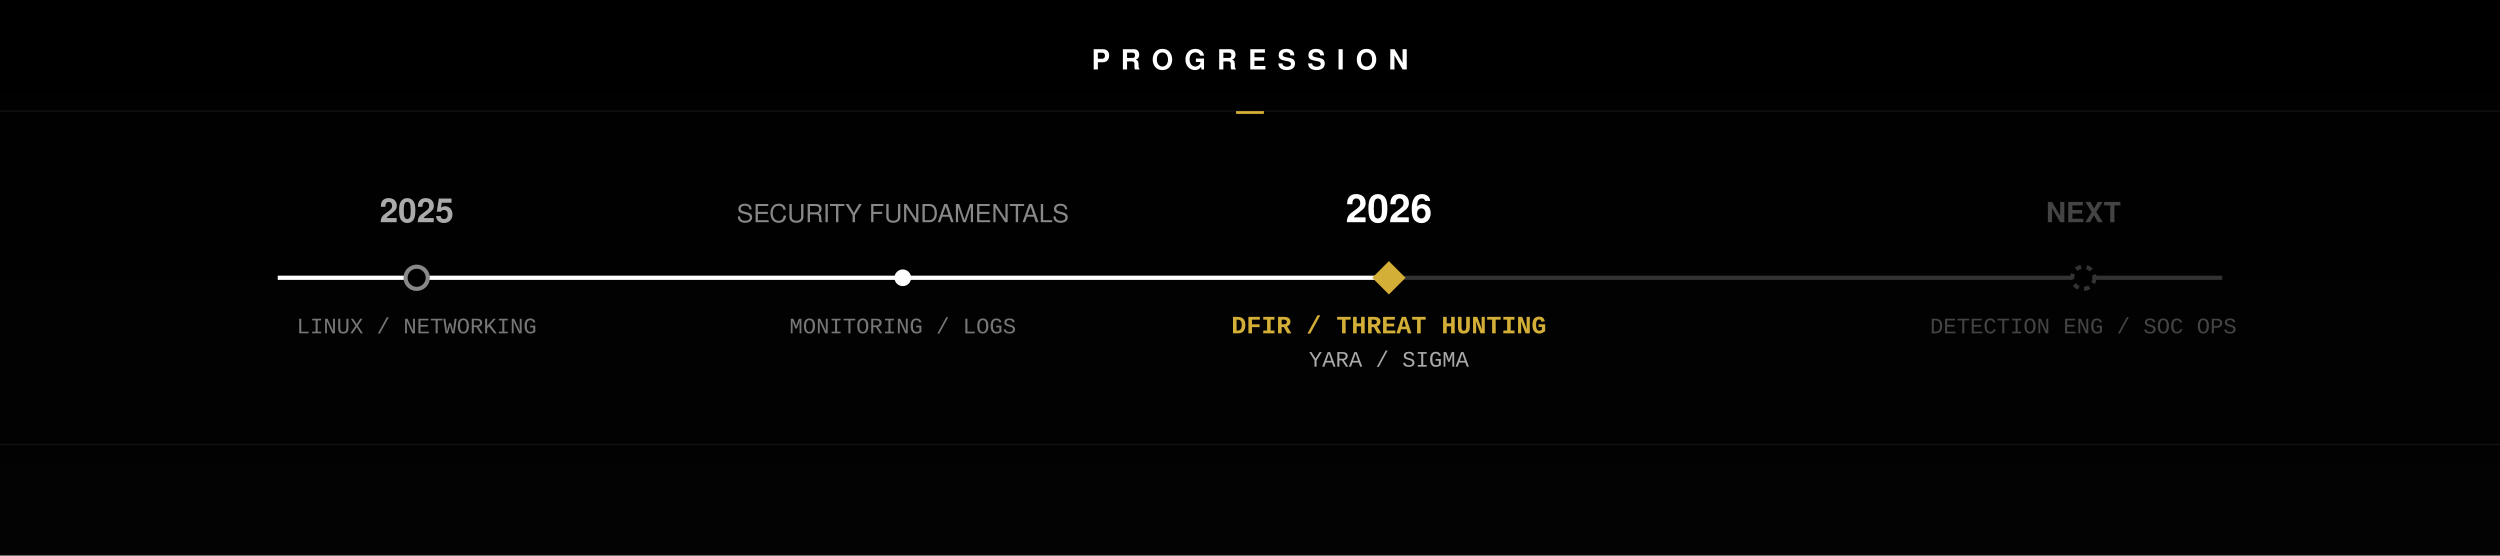
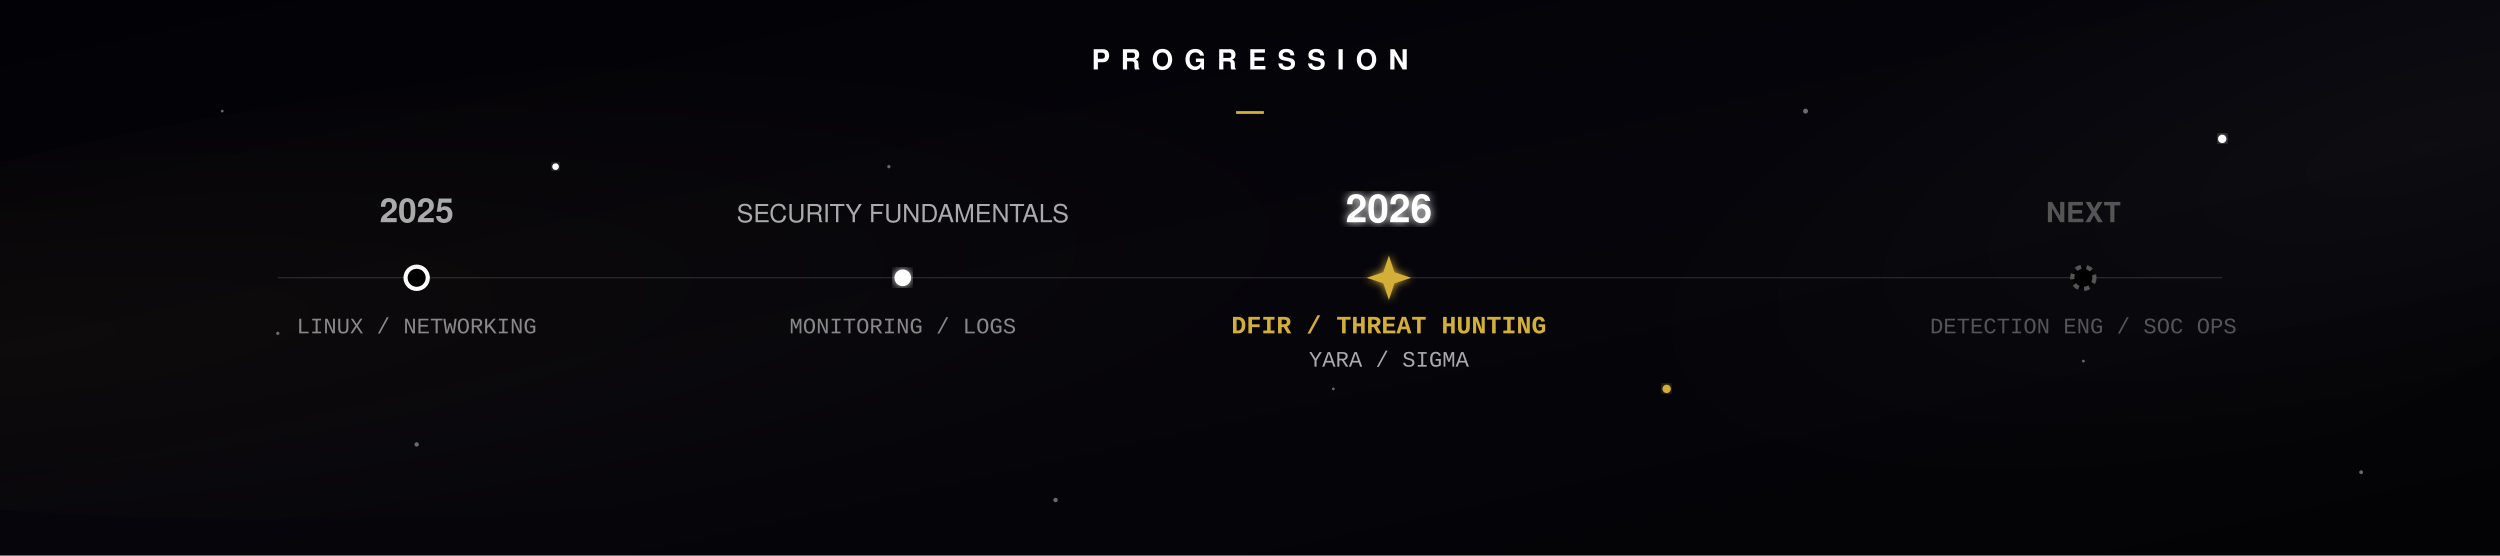
<svg xmlns="http://www.w3.org/2000/svg" viewBox="0 0 900 200">
  <defs>
-     <linearGradient id="bg" x1="0%" y1="0%" x2="0%" y2="100%">
-       <stop offset="0%" stop-color="#000000" />
-       <stop offset="100%" stop-color="#030303" />
+     <linearGradient id="bg" x1="0%" y1="0%" x2="100%" y2="100%">
+       <stop offset="0%" stop-color="#020105" />
+       <stop offset="50%" stop-color="#06050b" />
+       <stop offset="100%" stop-color="#030305" />
    </linearGradient>
+     <radialGradient id="dust1" cx="20%" cy="50%" r="60%">
+       <stop offset="0%" stop-color="#d4af37" stop-opacity="0.04" />
+       <stop offset="100%" stop-color="#d4af37" stop-opacity="0" />
+     </radialGradient>
+     <radialGradient id="dust2" cx="80%" cy="50%" r="50%">
+       <stop offset="0%" stop-color="#ffffff" stop-opacity="0.03" />
+       <stop offset="100%" stop-color="#ffffff" stop-opacity="0" />
+     </radialGradient>
+     <filter id="starGlow">
+       <feGaussianBlur stdDeviation="1.5" result="blur" />
+       <feMerge>
+         <feMergeNode in="blur" />
+         <feMergeNode in="SourceGraphic" />
+       </feMerge>
+     </filter>
  </defs>
  <style>
-     @keyframes drawLine {
-       0% { stroke-dashoffset: 800; }
-       100% { stroke-dashoffset: 0; }
-     }
-     @keyframes fadeUp {
-       0% { opacity: 0; transform: translateY(5px); }
-       100% { opacity: 1; transform: translateY(0); }
-     }
+     @keyframes drawLine { 0% { stroke-dashoffset: 800; } 100% { stroke-dashoffset: 0; } }
+     @keyframes fadeUp { 0% { opacity: 0; transform: translateY(5px); } 100% { opacity: 1; transform: translateY(0); } }
+     @keyframes twinkle { 0%, 100% { opacity: 0.2; } 50% { opacity: 1; } }
+     @keyframes driftStars { 0% { transform: translateX(0) translateY(0); } 100% { transform: translateX(-10px) translateY(-5px); } }

    .main-line { stroke-dasharray: 800; animation: drawLine 2s cubic-bezier(0.2, 0.8, 0.3, 1) both; }
    
    .n1 { animation: fadeUp 0.8s cubic-bezier(0.1, 0.8, 0.2, 1) 0.5s both; }
    .n2 { animation: fadeUp 0.8s cubic-bezier(0.1, 0.8, 0.2, 1) 0.8s both; }
    .n3 { animation: fadeUp 0.8s cubic-bezier(0.1, 0.8, 0.2, 1) 1.1s both; }
    .n4 { animation: fadeUp 0.8s cubic-bezier(0.1, 0.8, 0.2, 1) 1.4s both; }
+     
+     .tw { animation: twinkle 4s ease-in-out infinite; }
+     .star-drift { animation: driftStars 60s linear infinite alternate; }

    .font-sans { font-family: -apple-system, BlinkMacSystemFont, "Segoe UI", Helvetica, Arial, sans-serif; }
    .font-mono { font-family: "SFMono-Regular", Consolas, "Liberation Mono", Menlo, monospace; }
  </style>
  <rect width="900" height="200" fill="url(#bg)" />
-   <g stroke="#111111" stroke-width="0.5">
-     <line x1="0" y1="40" x2="900" y2="40" />
-     <line x1="0" y1="160" x2="900" y2="160" />
+   <ellipse cx="250" cy="100" rx="400" ry="80" fill="url(#dust1)" transform="rotate(-5 250 100)" />
+   <ellipse cx="700" cy="100" rx="300" ry="100" fill="url(#dust2)" transform="rotate(-15 700 100)" />
+   <g class="star-drift">
+     <g fill="#ffffff" opacity="0.4">
+       <circle cx="80" cy="40" r="0.5" />
+       <circle cx="150" cy="160" r="0.8" />
+       <circle cx="320" cy="60" r="0.6" />
+       <circle cx="480" cy="140" r="0.5" />
+       <circle cx="650" cy="40" r="0.9" />
+       <circle cx="850" cy="170" r="0.7" />
+       <circle cx="750" cy="130" r="0.5" />
+       <circle cx="380" cy="180" r="0.8" />
+       <circle cx="100" cy="120" r="0.6" />
+     </g>
+     <circle cx="200" cy="60" r="1.2" fill="#ffffff" class="tw" filter="url(#starGlow)" />
+     <circle cx="600" cy="140" r="1.5" fill="#d4af37" class="tw" filter="url(#starGlow)" />
+     <circle cx="800" cy="50" r="1.5" fill="#ffffff" class="tw" filter="url(#starGlow)" />
  </g>
+   <line x1="100" y1="100" x2="800" y2="100" stroke="#ffffff" stroke-width="0.3" opacity="0.2" />
+   <line x1="100" y1="100" x2="500" y2="100" stroke="#ffffff" stroke-width="1.5" class="main-line" filter="url(#starGlow)" />
  <text x="450" y="25" text-anchor="middle" class="font-sans" font-weight="600" font-size="10" fill="#ffffff" letter-spacing="4">
    PROGRESSION
  </text>
  <rect x="445" y="40" width="10" height="1" fill="#d4af37" />
-   <line x1="100" y1="100" x2="800" y2="100" stroke="#333333" stroke-width="1.5" />
-   <line x1="100" y1="100" x2="500" y2="100" stroke="#ffffff" stroke-width="1.5" class="main-line" />
  <g class="n1">
-     <circle cx="150" cy="100" r="4" fill="#000000" stroke="#888888" stroke-width="1.5" />
+     <circle cx="150" cy="100" r="4" fill="#000000" stroke="#ffffff" stroke-width="1.5" />
    <text x="150" y="80" text-anchor="middle" class="font-sans" font-size="12" font-weight="600" fill="#aaaaaa">2025</text>
-     <text x="150" y="120" text-anchor="middle" class="font-mono" font-size="8" fill="#777777">LINUX / NETWORKING</text>
+     <text x="150" y="120" text-anchor="middle" class="font-mono" font-size="8" fill="#888888">LINUX / NETWORKING</text>
  </g>
  <g class="n2">
-     <circle cx="325" cy="100" r="3" fill="#ffffff" />
-     <text x="325" y="80" text-anchor="middle" class="font-sans" font-size="9" fill="#888888">SECURITY FUNDAMENTALS</text>
-     <text x="325" y="120" text-anchor="middle" class="font-mono" font-size="8" fill="#777777">MONITORING / LOGS</text>
+     <circle cx="325" cy="100" r="3" fill="#ffffff" filter="url(#starGlow)" />
+     <text x="325" y="80" text-anchor="middle" class="font-sans" font-size="9" fill="#aaaaaa">SECURITY FUNDAMENTALS</text>
+     <text x="325" y="120" text-anchor="middle" class="font-mono" font-size="8" fill="#888888">MONITORING / LOGS</text>
  </g>
  <g class="n3">
-     <polygon points="500,94 506,100 500,106 494,100" fill="#d4af37" />
-     <text x="500" y="80" text-anchor="middle" class="font-sans" font-size="14" font-weight="600" fill="#ffffff">2026</text>
+     <path d="M 500 92 L 502 98 L 508 100 L 502 102 L 500 108 L 498 102 L 492 100 L 498 98 Z" fill="#d4af37" filter="url(#starGlow)" />
+     <text x="500" y="80" text-anchor="middle" class="font-sans" font-size="14" font-weight="600" fill="#ffffff" filter="url(#starGlow)">2026</text>
    <text x="500" y="120" text-anchor="middle" class="font-mono" font-size="9" font-weight="bold" fill="#d4af37">DFIR / THREAT HUNTING</text>
    <text x="500" y="132" text-anchor="middle" class="font-mono" font-size="8" fill="#aaaaaa">YARA / SIGMA</text>
  </g>
  <g class="n4">
-     <circle cx="750" cy="100" r="4" fill="#000000" stroke="#333333" stroke-width="1.5" stroke-dasharray="2 2" />
-     <text x="750" y="80" text-anchor="middle" class="font-sans" font-size="10" font-weight="600" fill="#444444">NEXT</text>
-     <text x="750" y="120" text-anchor="middle" class="font-mono" font-size="8" fill="#444444">DETECTION ENG / SOC OPS</text>
+     <circle cx="750" cy="100" r="4" fill="#000000" stroke="#555555" stroke-width="1.5" stroke-dasharray="2 2" />
+     <text x="750" y="80" text-anchor="middle" class="font-sans" font-size="10" font-weight="600" fill="#555555">NEXT</text>
+     <text x="750" y="120" text-anchor="middle" class="font-mono" font-size="8" fill="#555555">DETECTION ENG / SOC OPS</text>
  </g>
</svg>
